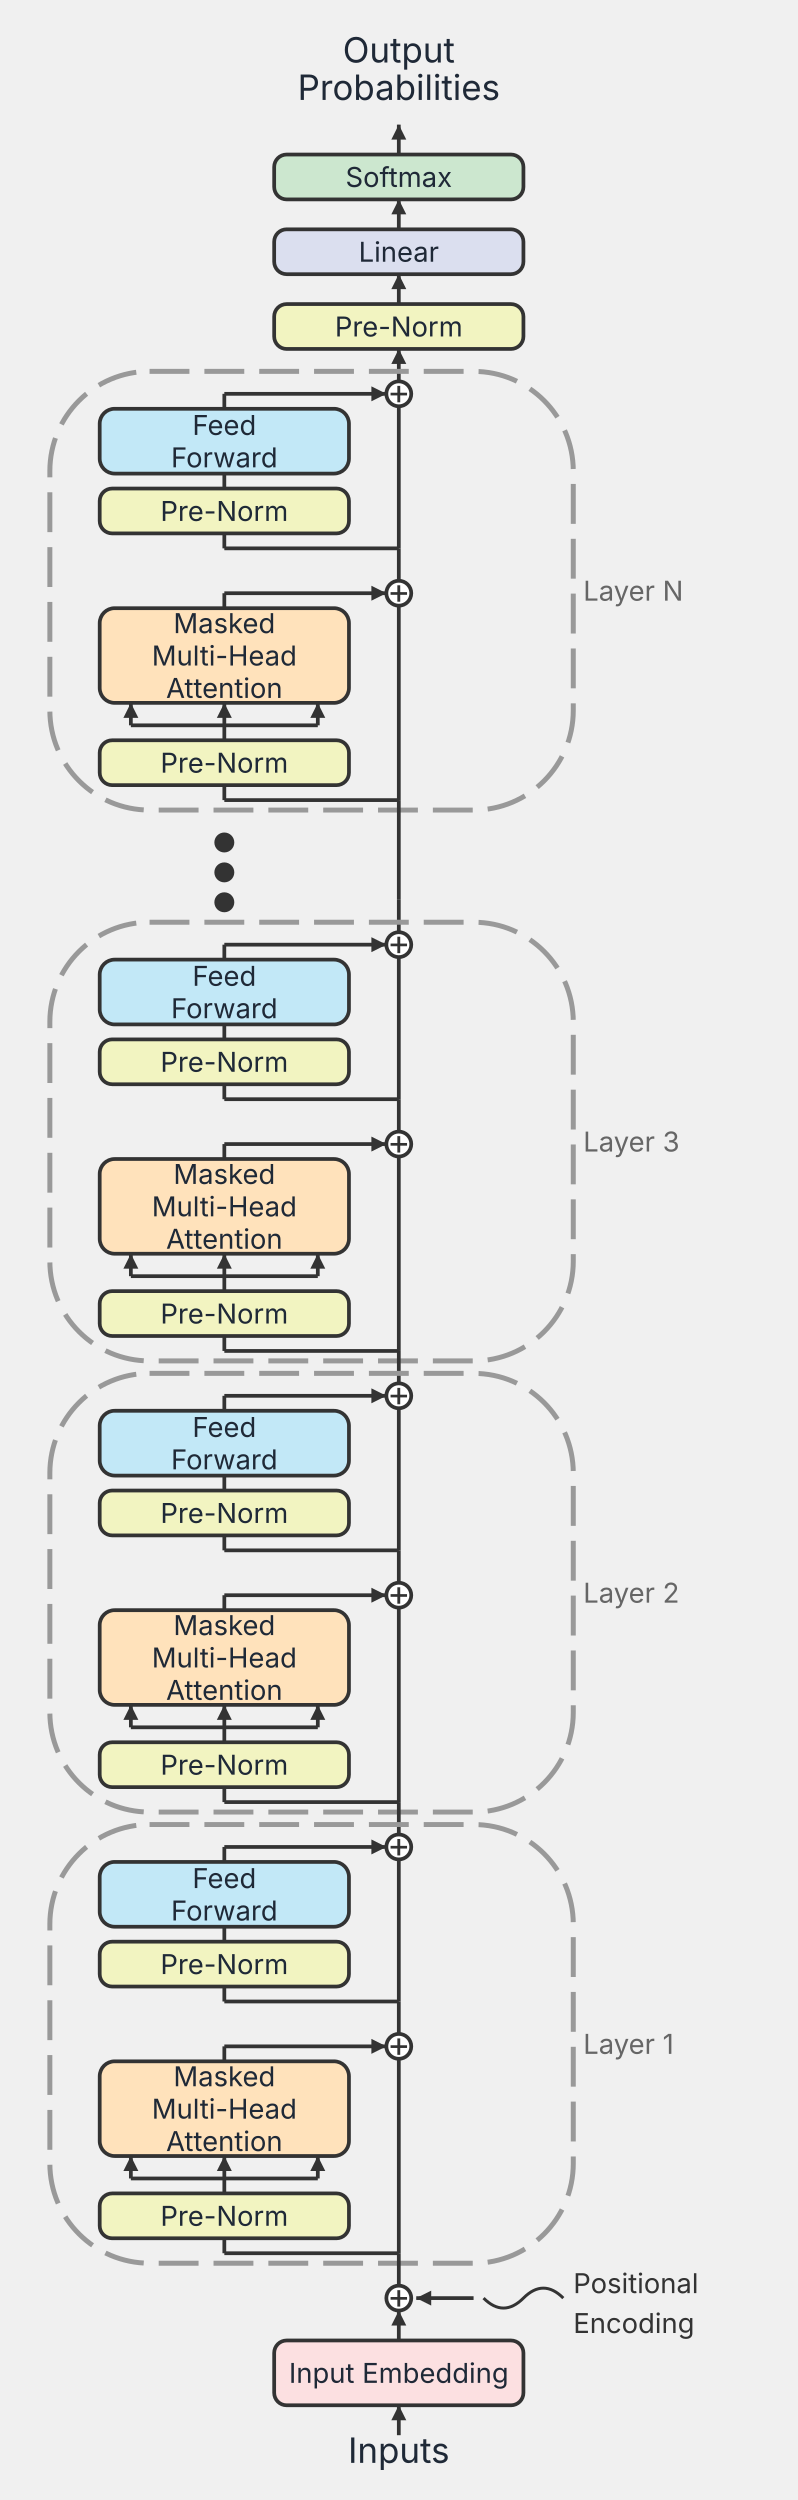
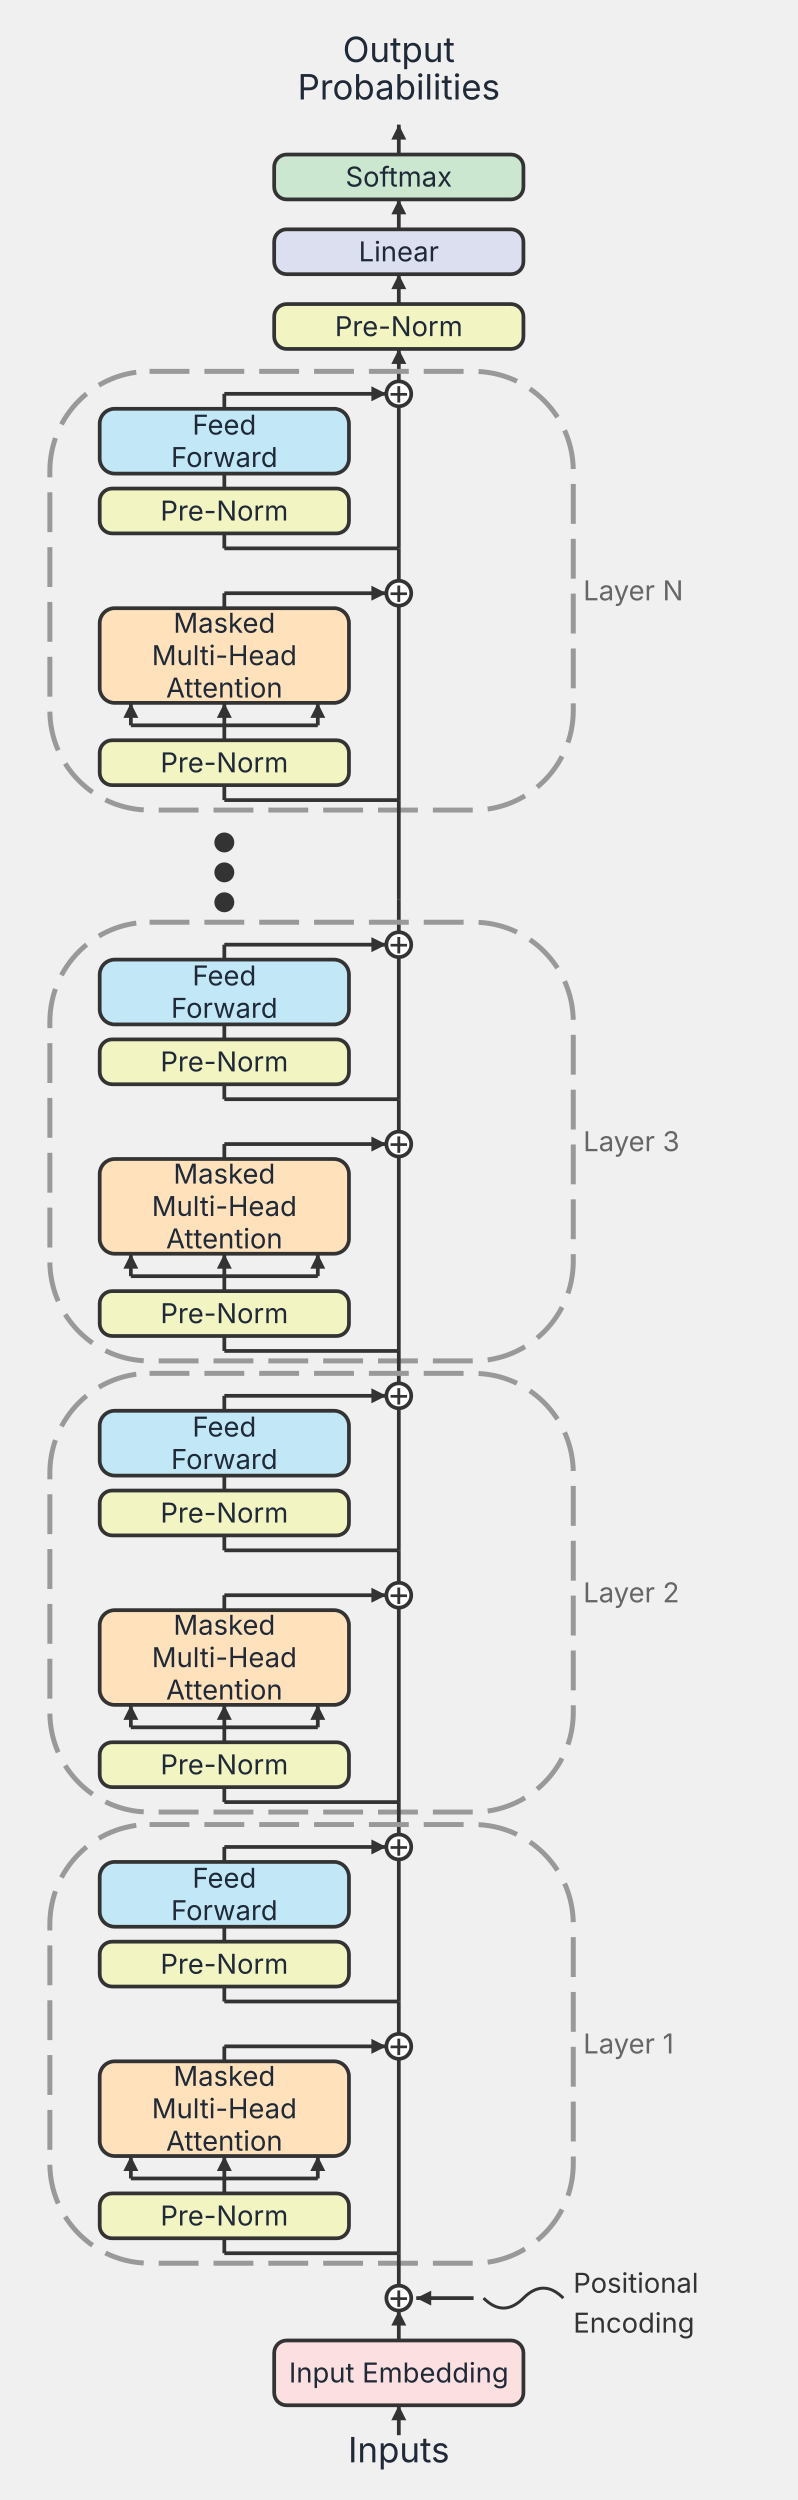
<svg xmlns="http://www.w3.org/2000/svg" baseProfile="full" height="1003.0px" version="1.1" viewBox="0 0 320 1003.0" width="320px">
  <defs>
    <marker id="arrowhead" markerHeight="4" markerWidth="4" orient="auto" refX="4" refY="2.0">
      <polygon fill="#374151" points="0,0 4,2.0 0,4" />
    </marker>
    <marker id="arrowhead_333333" markerHeight="4" markerWidth="4" orient="auto" refX="4" refY="2.0">
      <polygon fill="#333333" points="0,0 4,2.0 0,4" />
    </marker>
  </defs>
-   <text dominant-baseline="central" fill="#1F2937" font-family="Inter, Segoe UI, Helvetica, Arial, sans-serif" font-size="14px" text-anchor="middle" x="160" y="20">Output</text>
-   <text dominant-baseline="central" fill="#1F2937" font-family="Inter, Segoe UI, Helvetica, Arial, sans-serif" font-size="14px" text-anchor="middle" x="160" y="35">Probabilities</text>
+   <text dy="0.35em" fill="#1F2937" font-family="Inter, Segoe UI, Helvetica, Arial, sans-serif" font-size="14px" text-anchor="middle" x="160" y="20">Output</text>
+   <text dy="0.35em" fill="#1F2937" font-family="Inter, Segoe UI, Helvetica, Arial, sans-serif" font-size="14px" text-anchor="middle" x="160" y="35">Probabilities</text>
  <line marker-end="url(#arrowhead_333333)" stroke="#333333" stroke-width="1.5" x1="160" x2="160" y1="62" y2="50" />
  <rect fill="#cce7cf" height="18" rx="5" ry="5" stroke="#333333" stroke-width="1.5" width="100" x="110.0" y="62" />
-   <text dominant-baseline="central" fill="#1F2937" font-family="Inter, Segoe UI, Helvetica, Arial, sans-serif" font-size="11px" text-anchor="middle" x="160.0" y="71.0">Softmax</text>
+   <text dy="0.35em" fill="#1F2937" font-family="Inter, Segoe UI, Helvetica, Arial, sans-serif" font-size="11px" text-anchor="middle" x="160.0" y="71.0">Softmax</text>
  <line marker-end="url(#arrowhead_333333)" stroke="#333333" stroke-width="1.5" x1="160" x2="160" y1="92" y2="80" />
  <rect fill="#dbdfef" height="18" rx="5" ry="5" stroke="#333333" stroke-width="1.5" width="100" x="110.0" y="92" />
-   <text dominant-baseline="central" fill="#1F2937" font-family="Inter, Segoe UI, Helvetica, Arial, sans-serif" font-size="11px" text-anchor="middle" x="160.0" y="101.0">Linear</text>
+   <text dy="0.35em" fill="#1F2937" font-family="Inter, Segoe UI, Helvetica, Arial, sans-serif" font-size="11px" text-anchor="middle" x="160.0" y="101.0">Linear</text>
  <line marker-end="url(#arrowhead_333333)" stroke="#333333" stroke-width="1.5" x1="160" x2="160" y1="122" y2="110" />
  <rect fill="#f2f4c1" height="18" rx="5" ry="5" stroke="#333333" stroke-width="1.5" width="100" x="110.0" y="122" />
-   <text dominant-baseline="central" fill="#1F2937" font-family="Inter, Segoe UI, Helvetica, Arial, sans-serif" font-size="11px" text-anchor="middle" x="160.0" y="131.0">Pre-Norm</text>
+   <text dy="0.35em" fill="#1F2937" font-family="Inter, Segoe UI, Helvetica, Arial, sans-serif" font-size="11px" text-anchor="middle" x="160.0" y="131.0">Pre-Norm</text>
  <line marker-end="url(#arrowhead_333333)" stroke="#333333" stroke-width="1.5" x1="160" x2="160" y1="153" y2="140" />
  <circle cx="160" cy="158" fill="white" r="5" stroke="#333333" stroke-width="1.5" />
-   <text dominant-baseline="central" fill="#333333" font-family="Inter, Segoe UI, Helvetica, Arial, sans-serif" font-size="14px" text-anchor="middle" x="160" y="157">+</text>
+   <text dy="0.3em" fill="#333333" font-family="Inter, Segoe UI, Helvetica, Arial, sans-serif" font-size="14px" text-anchor="middle" x="160" y="158">+</text>
  <rect fill="#c2e8f7" height="26" rx="6" ry="6" stroke="#333333" stroke-width="1.5" width="100" x="40.0" y="164" />
-   <text dominant-baseline="central" fill="#1F2937" font-family="Inter, Segoe UI, Helvetica, Arial, sans-serif" font-size="11px" text-anchor="middle" x="90" y="170.5">Feed</text>
-   <text dominant-baseline="central" fill="#1F2937" font-family="Inter, Segoe UI, Helvetica, Arial, sans-serif" font-size="11px" text-anchor="middle" x="90" y="183.5">Forward</text>
+   <text dy="0.35em" fill="#1F2937" font-family="Inter, Segoe UI, Helvetica, Arial, sans-serif" font-size="11px" text-anchor="middle" x="90" y="170.5">Feed</text>
+   <text dy="0.35em" fill="#1F2937" font-family="Inter, Segoe UI, Helvetica, Arial, sans-serif" font-size="11px" text-anchor="middle" x="90" y="183.5">Forward</text>
  <line stroke="#333333" stroke-width="1.5" x1="90" x2="90" y1="164" y2="158" />
  <line marker-end="url(#arrowhead_333333)" stroke="#333333" stroke-width="1.5" x1="90" x2="155" y1="158" y2="158" />
  <rect fill="#f2f4c1" height="18" rx="5" ry="5" stroke="#333333" stroke-width="1.5" width="100" x="40.0" y="196" />
-   <text dominant-baseline="central" fill="#1F2937" font-family="Inter, Segoe UI, Helvetica, Arial, sans-serif" font-size="11px" text-anchor="middle" x="90.0" y="205.0">Pre-Norm</text>
+   <text dy="0.35em" fill="#1F2937" font-family="Inter, Segoe UI, Helvetica, Arial, sans-serif" font-size="11px" text-anchor="middle" x="90.0" y="205.0">Pre-Norm</text>
  <line stroke="#333333" stroke-width="1.5" x1="90" x2="90" y1="196" y2="190" />
  <line stroke="#333333" stroke-width="1.5" x1="160" x2="160" y1="163" y2="220" />
  <line stroke="#333333" stroke-width="1.5" x1="90" x2="160" y1="220" y2="220" />
  <line stroke="#333333" stroke-width="1.5" x1="90" x2="90" y1="220" y2="214" />
  <line stroke="#333333" stroke-width="1.5" x1="160" x2="160" y1="220" y2="233" />
  <circle cx="160" cy="238" fill="white" r="5" stroke="#333333" stroke-width="1.5" />
-   <text dominant-baseline="central" fill="#333333" font-family="Inter, Segoe UI, Helvetica, Arial, sans-serif" font-size="14px" text-anchor="middle" x="160" y="237">+</text>
+   <text dy="0.3em" fill="#333333" font-family="Inter, Segoe UI, Helvetica, Arial, sans-serif" font-size="14px" text-anchor="middle" x="160" y="238">+</text>
  <rect fill="#ffe2bb" height="38" rx="6" ry="6" stroke="#333333" stroke-width="1.5" width="100" x="40.0" y="244" />
-   <text dominant-baseline="central" fill="#1F2937" font-family="Inter, Segoe UI, Helvetica, Arial, sans-serif" font-size="11px" text-anchor="middle" x="90" y="250.0">Masked</text>
-   <text dominant-baseline="central" fill="#1F2937" font-family="Inter, Segoe UI, Helvetica, Arial, sans-serif" font-size="11px" text-anchor="middle" x="90" y="263.0">Multi-Head</text>
-   <text dominant-baseline="central" fill="#1F2937" font-family="Inter, Segoe UI, Helvetica, Arial, sans-serif" font-size="11px" text-anchor="middle" x="90" y="276.0">Attention</text>
+   <text dy="0.35em" fill="#1F2937" font-family="Inter, Segoe UI, Helvetica, Arial, sans-serif" font-size="11px" text-anchor="middle" x="90" y="250.0">Masked</text>
+   <text dy="0.35em" fill="#1F2937" font-family="Inter, Segoe UI, Helvetica, Arial, sans-serif" font-size="11px" text-anchor="middle" x="90" y="263.0">Multi-Head</text>
+   <text dy="0.35em" fill="#1F2937" font-family="Inter, Segoe UI, Helvetica, Arial, sans-serif" font-size="11px" text-anchor="middle" x="90" y="276.0">Attention</text>
  <line stroke="#333333" stroke-width="1.5" x1="90" x2="90" y1="244" y2="238" />
  <line marker-end="url(#arrowhead_333333)" stroke="#333333" stroke-width="1.5" x1="90" x2="155" y1="238" y2="238" />
  <line stroke="#333333" stroke-width="1.5" x1="90" x2="52.5" y1="291.0" y2="291.0" />
  <line stroke="#333333" stroke-width="1.5" x1="90" x2="127.5" y1="291.0" y2="291.0" />
  <line marker-end="url(#arrowhead_333333)" stroke="#333333" stroke-width="1.5" x1="52.5" x2="52.5" y1="291.0" y2="282" />
  <line marker-end="url(#arrowhead_333333)" stroke="#333333" stroke-width="1.5" x1="127.5" x2="127.5" y1="291.0" y2="282" />
  <rect fill="#f2f4c1" height="18" rx="5" ry="5" stroke="#333333" stroke-width="1.5" width="100" x="40.0" y="297.0" />
-   <text dominant-baseline="central" fill="#1F2937" font-family="Inter, Segoe UI, Helvetica, Arial, sans-serif" font-size="11px" text-anchor="middle" x="90.0" y="306.0">Pre-Norm</text>
+   <text dy="0.35em" fill="#1F2937" font-family="Inter, Segoe UI, Helvetica, Arial, sans-serif" font-size="11px" text-anchor="middle" x="90.0" y="306.0">Pre-Norm</text>
  <line marker-end="url(#arrowhead_333333)" stroke="#333333" stroke-width="1.5" x1="90" x2="90" y1="297.0" y2="282" />
  <line stroke="#333333" stroke-width="1.5" x1="160" x2="160" y1="243" y2="321.0" />
  <line stroke="#333333" stroke-width="1.5" x1="90" x2="160" y1="321.0" y2="321.0" />
  <line stroke="#333333" stroke-width="1.5" x1="90" x2="90" y1="321.0" y2="315.0" />
  <rect fill="none" height="176.0" rx="40" ry="40" stroke="#999999" stroke-dasharray="16,6" stroke-width="2" width="210.0" x="20.0" y="149" />
-   <text dominant-baseline="central" fill="#666666" font-family="Inter, Segoe UI, Helvetica, Arial, sans-serif" font-size="11px" text-anchor="start" x="234.0" y="237.0">Layer N</text>
+   <text dy="0.35em" fill="#666666" font-family="Inter, Segoe UI, Helvetica, Arial, sans-serif" font-size="11px" text-anchor="start" x="234.0" y="237.0">Layer N</text>
  <circle cx="90" cy="338.0" fill="#333333" r="4" />
  <circle cx="90" cy="350.0" fill="#333333" r="4" />
  <circle cx="90" cy="362.0" fill="#333333" r="4" />
  <line stroke="#333333" stroke-width="1.5" x1="160" x2="160" y1="321.0" y2="361.0" />
  <line stroke="#333333" stroke-width="1.5" x1="160" x2="160" y1="361.0" y2="374.0" />
  <circle cx="160" cy="379.0" fill="white" r="5" stroke="#333333" stroke-width="1.5" />
-   <text dominant-baseline="central" fill="#333333" font-family="Inter, Segoe UI, Helvetica, Arial, sans-serif" font-size="14px" text-anchor="middle" x="160" y="378.0">+</text>
+   <text dy="0.3em" fill="#333333" font-family="Inter, Segoe UI, Helvetica, Arial, sans-serif" font-size="14px" text-anchor="middle" x="160" y="379.0">+</text>
  <rect fill="#c2e8f7" height="26" rx="6" ry="6" stroke="#333333" stroke-width="1.5" width="100" x="40.0" y="385.0" />
-   <text dominant-baseline="central" fill="#1F2937" font-family="Inter, Segoe UI, Helvetica, Arial, sans-serif" font-size="11px" text-anchor="middle" x="90" y="391.5">Feed</text>
-   <text dominant-baseline="central" fill="#1F2937" font-family="Inter, Segoe UI, Helvetica, Arial, sans-serif" font-size="11px" text-anchor="middle" x="90" y="404.5">Forward</text>
+   <text dy="0.35em" fill="#1F2937" font-family="Inter, Segoe UI, Helvetica, Arial, sans-serif" font-size="11px" text-anchor="middle" x="90" y="391.5">Feed</text>
+   <text dy="0.35em" fill="#1F2937" font-family="Inter, Segoe UI, Helvetica, Arial, sans-serif" font-size="11px" text-anchor="middle" x="90" y="404.5">Forward</text>
  <line stroke="#333333" stroke-width="1.5" x1="90" x2="90" y1="385.0" y2="379.0" />
  <line marker-end="url(#arrowhead_333333)" stroke="#333333" stroke-width="1.5" x1="90" x2="155" y1="379.0" y2="379.0" />
  <rect fill="#f2f4c1" height="18" rx="5" ry="5" stroke="#333333" stroke-width="1.5" width="100" x="40.0" y="417.0" />
-   <text dominant-baseline="central" fill="#1F2937" font-family="Inter, Segoe UI, Helvetica, Arial, sans-serif" font-size="11px" text-anchor="middle" x="90.0" y="426.0">Pre-Norm</text>
+   <text dy="0.35em" fill="#1F2937" font-family="Inter, Segoe UI, Helvetica, Arial, sans-serif" font-size="11px" text-anchor="middle" x="90.0" y="426.0">Pre-Norm</text>
  <line stroke="#333333" stroke-width="1.5" x1="90" x2="90" y1="417.0" y2="411.0" />
  <line stroke="#333333" stroke-width="1.5" x1="160" x2="160" y1="384.0" y2="441.0" />
  <line stroke="#333333" stroke-width="1.5" x1="90" x2="160" y1="441.0" y2="441.0" />
  <line stroke="#333333" stroke-width="1.5" x1="90" x2="90" y1="441.0" y2="435.0" />
  <line stroke="#333333" stroke-width="1.5" x1="160" x2="160" y1="441.0" y2="454.0" />
  <circle cx="160" cy="459.0" fill="white" r="5" stroke="#333333" stroke-width="1.5" />
-   <text dominant-baseline="central" fill="#333333" font-family="Inter, Segoe UI, Helvetica, Arial, sans-serif" font-size="14px" text-anchor="middle" x="160" y="458.0">+</text>
+   <text dy="0.3em" fill="#333333" font-family="Inter, Segoe UI, Helvetica, Arial, sans-serif" font-size="14px" text-anchor="middle" x="160" y="459.0">+</text>
  <rect fill="#ffe2bb" height="38" rx="6" ry="6" stroke="#333333" stroke-width="1.5" width="100" x="40.0" y="465.0" />
-   <text dominant-baseline="central" fill="#1F2937" font-family="Inter, Segoe UI, Helvetica, Arial, sans-serif" font-size="11px" text-anchor="middle" x="90" y="471.0">Masked</text>
-   <text dominant-baseline="central" fill="#1F2937" font-family="Inter, Segoe UI, Helvetica, Arial, sans-serif" font-size="11px" text-anchor="middle" x="90" y="484.0">Multi-Head</text>
-   <text dominant-baseline="central" fill="#1F2937" font-family="Inter, Segoe UI, Helvetica, Arial, sans-serif" font-size="11px" text-anchor="middle" x="90" y="497.0">Attention</text>
+   <text dy="0.35em" fill="#1F2937" font-family="Inter, Segoe UI, Helvetica, Arial, sans-serif" font-size="11px" text-anchor="middle" x="90" y="471.0">Masked</text>
+   <text dy="0.35em" fill="#1F2937" font-family="Inter, Segoe UI, Helvetica, Arial, sans-serif" font-size="11px" text-anchor="middle" x="90" y="484.0">Multi-Head</text>
+   <text dy="0.35em" fill="#1F2937" font-family="Inter, Segoe UI, Helvetica, Arial, sans-serif" font-size="11px" text-anchor="middle" x="90" y="497.0">Attention</text>
  <line stroke="#333333" stroke-width="1.5" x1="90" x2="90" y1="465.0" y2="459.0" />
  <line marker-end="url(#arrowhead_333333)" stroke="#333333" stroke-width="1.5" x1="90" x2="155" y1="459.0" y2="459.0" />
  <line stroke="#333333" stroke-width="1.5" x1="90" x2="52.5" y1="512.0" y2="512.0" />
  <line stroke="#333333" stroke-width="1.5" x1="90" x2="127.5" y1="512.0" y2="512.0" />
  <line marker-end="url(#arrowhead_333333)" stroke="#333333" stroke-width="1.5" x1="52.5" x2="52.5" y1="512.0" y2="503.0" />
  <line marker-end="url(#arrowhead_333333)" stroke="#333333" stroke-width="1.5" x1="127.5" x2="127.5" y1="512.0" y2="503.0" />
  <rect fill="#f2f4c1" height="18" rx="5" ry="5" stroke="#333333" stroke-width="1.5" width="100" x="40.0" y="518.0" />
-   <text dominant-baseline="central" fill="#1F2937" font-family="Inter, Segoe UI, Helvetica, Arial, sans-serif" font-size="11px" text-anchor="middle" x="90.0" y="527.0">Pre-Norm</text>
+   <text dy="0.35em" fill="#1F2937" font-family="Inter, Segoe UI, Helvetica, Arial, sans-serif" font-size="11px" text-anchor="middle" x="90.0" y="527.0">Pre-Norm</text>
  <line marker-end="url(#arrowhead_333333)" stroke="#333333" stroke-width="1.5" x1="90" x2="90" y1="518.0" y2="503.0" />
  <line stroke="#333333" stroke-width="1.5" x1="160" x2="160" y1="464.0" y2="542.0" />
  <line stroke="#333333" stroke-width="1.5" x1="90" x2="160" y1="542.0" y2="542.0" />
  <line stroke="#333333" stroke-width="1.5" x1="90" x2="90" y1="542.0" y2="536.0" />
  <rect fill="none" height="176.0" rx="40" ry="40" stroke="#999999" stroke-dasharray="16,6" stroke-width="2" width="210.0" x="20.0" y="370.0" />
-   <text dominant-baseline="central" fill="#666666" font-family="Inter, Segoe UI, Helvetica, Arial, sans-serif" font-size="11px" text-anchor="start" x="234.0" y="458.0">Layer 3</text>
+   <text dy="0.35em" fill="#666666" font-family="Inter, Segoe UI, Helvetica, Arial, sans-serif" font-size="11px" text-anchor="start" x="234.0" y="458.0">Layer 3</text>
  <line stroke="#333333" stroke-width="1.5" x1="160" x2="160" y1="542.0" y2="555.0" />
  <circle cx="160" cy="560.0" fill="white" r="5" stroke="#333333" stroke-width="1.5" />
-   <text dominant-baseline="central" fill="#333333" font-family="Inter, Segoe UI, Helvetica, Arial, sans-serif" font-size="14px" text-anchor="middle" x="160" y="559.0">+</text>
+   <text dy="0.3em" fill="#333333" font-family="Inter, Segoe UI, Helvetica, Arial, sans-serif" font-size="14px" text-anchor="middle" x="160" y="560.0">+</text>
  <rect fill="#c2e8f7" height="26" rx="6" ry="6" stroke="#333333" stroke-width="1.5" width="100" x="40.0" y="566.0" />
-   <text dominant-baseline="central" fill="#1F2937" font-family="Inter, Segoe UI, Helvetica, Arial, sans-serif" font-size="11px" text-anchor="middle" x="90" y="572.5">Feed</text>
-   <text dominant-baseline="central" fill="#1F2937" font-family="Inter, Segoe UI, Helvetica, Arial, sans-serif" font-size="11px" text-anchor="middle" x="90" y="585.5">Forward</text>
+   <text dy="0.35em" fill="#1F2937" font-family="Inter, Segoe UI, Helvetica, Arial, sans-serif" font-size="11px" text-anchor="middle" x="90" y="572.5">Feed</text>
+   <text dy="0.35em" fill="#1F2937" font-family="Inter, Segoe UI, Helvetica, Arial, sans-serif" font-size="11px" text-anchor="middle" x="90" y="585.5">Forward</text>
  <line stroke="#333333" stroke-width="1.5" x1="90" x2="90" y1="566.0" y2="560.0" />
  <line marker-end="url(#arrowhead_333333)" stroke="#333333" stroke-width="1.5" x1="90" x2="155" y1="560.0" y2="560.0" />
  <rect fill="#f2f4c1" height="18" rx="5" ry="5" stroke="#333333" stroke-width="1.5" width="100" x="40.0" y="598.0" />
-   <text dominant-baseline="central" fill="#1F2937" font-family="Inter, Segoe UI, Helvetica, Arial, sans-serif" font-size="11px" text-anchor="middle" x="90.0" y="607.0">Pre-Norm</text>
+   <text dy="0.35em" fill="#1F2937" font-family="Inter, Segoe UI, Helvetica, Arial, sans-serif" font-size="11px" text-anchor="middle" x="90.0" y="607.0">Pre-Norm</text>
  <line stroke="#333333" stroke-width="1.5" x1="90" x2="90" y1="598.0" y2="592.0" />
  <line stroke="#333333" stroke-width="1.5" x1="160" x2="160" y1="565.0" y2="622.0" />
  <line stroke="#333333" stroke-width="1.5" x1="90" x2="160" y1="622.0" y2="622.0" />
  <line stroke="#333333" stroke-width="1.5" x1="90" x2="90" y1="622.0" y2="616.0" />
  <line stroke="#333333" stroke-width="1.5" x1="160" x2="160" y1="622.0" y2="635.0" />
  <circle cx="160" cy="640.0" fill="white" r="5" stroke="#333333" stroke-width="1.5" />
-   <text dominant-baseline="central" fill="#333333" font-family="Inter, Segoe UI, Helvetica, Arial, sans-serif" font-size="14px" text-anchor="middle" x="160" y="639.0">+</text>
+   <text dy="0.3em" fill="#333333" font-family="Inter, Segoe UI, Helvetica, Arial, sans-serif" font-size="14px" text-anchor="middle" x="160" y="640.0">+</text>
  <rect fill="#ffe2bb" height="38" rx="6" ry="6" stroke="#333333" stroke-width="1.5" width="100" x="40.0" y="646.0" />
-   <text dominant-baseline="central" fill="#1F2937" font-family="Inter, Segoe UI, Helvetica, Arial, sans-serif" font-size="11px" text-anchor="middle" x="90" y="652.0">Masked</text>
-   <text dominant-baseline="central" fill="#1F2937" font-family="Inter, Segoe UI, Helvetica, Arial, sans-serif" font-size="11px" text-anchor="middle" x="90" y="665.0">Multi-Head</text>
-   <text dominant-baseline="central" fill="#1F2937" font-family="Inter, Segoe UI, Helvetica, Arial, sans-serif" font-size="11px" text-anchor="middle" x="90" y="678.0">Attention</text>
+   <text dy="0.35em" fill="#1F2937" font-family="Inter, Segoe UI, Helvetica, Arial, sans-serif" font-size="11px" text-anchor="middle" x="90" y="652.0">Masked</text>
+   <text dy="0.35em" fill="#1F2937" font-family="Inter, Segoe UI, Helvetica, Arial, sans-serif" font-size="11px" text-anchor="middle" x="90" y="665.0">Multi-Head</text>
+   <text dy="0.35em" fill="#1F2937" font-family="Inter, Segoe UI, Helvetica, Arial, sans-serif" font-size="11px" text-anchor="middle" x="90" y="678.0">Attention</text>
  <line stroke="#333333" stroke-width="1.5" x1="90" x2="90" y1="646.0" y2="640.0" />
  <line marker-end="url(#arrowhead_333333)" stroke="#333333" stroke-width="1.5" x1="90" x2="155" y1="640.0" y2="640.0" />
  <line stroke="#333333" stroke-width="1.5" x1="90" x2="52.5" y1="693.0" y2="693.0" />
  <line stroke="#333333" stroke-width="1.5" x1="90" x2="127.5" y1="693.0" y2="693.0" />
  <line marker-end="url(#arrowhead_333333)" stroke="#333333" stroke-width="1.5" x1="52.5" x2="52.5" y1="693.0" y2="684.0" />
  <line marker-end="url(#arrowhead_333333)" stroke="#333333" stroke-width="1.5" x1="127.5" x2="127.5" y1="693.0" y2="684.0" />
  <rect fill="#f2f4c1" height="18" rx="5" ry="5" stroke="#333333" stroke-width="1.5" width="100" x="40.0" y="699.0" />
-   <text dominant-baseline="central" fill="#1F2937" font-family="Inter, Segoe UI, Helvetica, Arial, sans-serif" font-size="11px" text-anchor="middle" x="90.0" y="708.0">Pre-Norm</text>
+   <text dy="0.35em" fill="#1F2937" font-family="Inter, Segoe UI, Helvetica, Arial, sans-serif" font-size="11px" text-anchor="middle" x="90.0" y="708.0">Pre-Norm</text>
  <line marker-end="url(#arrowhead_333333)" stroke="#333333" stroke-width="1.5" x1="90" x2="90" y1="699.0" y2="684.0" />
  <line stroke="#333333" stroke-width="1.5" x1="160" x2="160" y1="645.0" y2="723.0" />
  <line stroke="#333333" stroke-width="1.5" x1="90" x2="160" y1="723.0" y2="723.0" />
  <line stroke="#333333" stroke-width="1.5" x1="90" x2="90" y1="723.0" y2="717.0" />
  <rect fill="none" height="176.0" rx="40" ry="40" stroke="#999999" stroke-dasharray="16,6" stroke-width="2" width="210.0" x="20.0" y="551.0" />
-   <text dominant-baseline="central" fill="#666666" font-family="Inter, Segoe UI, Helvetica, Arial, sans-serif" font-size="11px" text-anchor="start" x="234.0" y="639.0">Layer 2</text>
+   <text dy="0.35em" fill="#666666" font-family="Inter, Segoe UI, Helvetica, Arial, sans-serif" font-size="11px" text-anchor="start" x="234.0" y="639.0">Layer 2</text>
  <line stroke="#333333" stroke-width="1.5" x1="160" x2="160" y1="723.0" y2="736.0" />
  <circle cx="160" cy="741.0" fill="white" r="5" stroke="#333333" stroke-width="1.5" />
-   <text dominant-baseline="central" fill="#333333" font-family="Inter, Segoe UI, Helvetica, Arial, sans-serif" font-size="14px" text-anchor="middle" x="160" y="740.0">+</text>
+   <text dy="0.3em" fill="#333333" font-family="Inter, Segoe UI, Helvetica, Arial, sans-serif" font-size="14px" text-anchor="middle" x="160" y="741.0">+</text>
  <rect fill="#c2e8f7" height="26" rx="6" ry="6" stroke="#333333" stroke-width="1.5" width="100" x="40.0" y="747.0" />
-   <text dominant-baseline="central" fill="#1F2937" font-family="Inter, Segoe UI, Helvetica, Arial, sans-serif" font-size="11px" text-anchor="middle" x="90" y="753.5">Feed</text>
-   <text dominant-baseline="central" fill="#1F2937" font-family="Inter, Segoe UI, Helvetica, Arial, sans-serif" font-size="11px" text-anchor="middle" x="90" y="766.5">Forward</text>
+   <text dy="0.35em" fill="#1F2937" font-family="Inter, Segoe UI, Helvetica, Arial, sans-serif" font-size="11px" text-anchor="middle" x="90" y="753.5">Feed</text>
+   <text dy="0.35em" fill="#1F2937" font-family="Inter, Segoe UI, Helvetica, Arial, sans-serif" font-size="11px" text-anchor="middle" x="90" y="766.5">Forward</text>
  <line stroke="#333333" stroke-width="1.5" x1="90" x2="90" y1="747.0" y2="741.0" />
  <line marker-end="url(#arrowhead_333333)" stroke="#333333" stroke-width="1.5" x1="90" x2="155" y1="741.0" y2="741.0" />
  <rect fill="#f2f4c1" height="18" rx="5" ry="5" stroke="#333333" stroke-width="1.5" width="100" x="40.0" y="779.0" />
-   <text dominant-baseline="central" fill="#1F2937" font-family="Inter, Segoe UI, Helvetica, Arial, sans-serif" font-size="11px" text-anchor="middle" x="90.0" y="788.0">Pre-Norm</text>
+   <text dy="0.35em" fill="#1F2937" font-family="Inter, Segoe UI, Helvetica, Arial, sans-serif" font-size="11px" text-anchor="middle" x="90.0" y="788.0">Pre-Norm</text>
  <line stroke="#333333" stroke-width="1.5" x1="90" x2="90" y1="779.0" y2="773.0" />
  <line stroke="#333333" stroke-width="1.5" x1="160" x2="160" y1="746.0" y2="803.0" />
  <line stroke="#333333" stroke-width="1.5" x1="90" x2="160" y1="803.0" y2="803.0" />
  <line stroke="#333333" stroke-width="1.5" x1="90" x2="90" y1="803.0" y2="797.0" />
  <line stroke="#333333" stroke-width="1.5" x1="160" x2="160" y1="803.0" y2="816.0" />
  <circle cx="160" cy="821.0" fill="white" r="5" stroke="#333333" stroke-width="1.5" />
-   <text dominant-baseline="central" fill="#333333" font-family="Inter, Segoe UI, Helvetica, Arial, sans-serif" font-size="14px" text-anchor="middle" x="160" y="820.0">+</text>
+   <text dy="0.3em" fill="#333333" font-family="Inter, Segoe UI, Helvetica, Arial, sans-serif" font-size="14px" text-anchor="middle" x="160" y="821.0">+</text>
  <rect fill="#ffe2bb" height="38" rx="6" ry="6" stroke="#333333" stroke-width="1.5" width="100" x="40.0" y="827.0" />
-   <text dominant-baseline="central" fill="#1F2937" font-family="Inter, Segoe UI, Helvetica, Arial, sans-serif" font-size="11px" text-anchor="middle" x="90" y="833.0">Masked</text>
-   <text dominant-baseline="central" fill="#1F2937" font-family="Inter, Segoe UI, Helvetica, Arial, sans-serif" font-size="11px" text-anchor="middle" x="90" y="846.0">Multi-Head</text>
-   <text dominant-baseline="central" fill="#1F2937" font-family="Inter, Segoe UI, Helvetica, Arial, sans-serif" font-size="11px" text-anchor="middle" x="90" y="859.0">Attention</text>
+   <text dy="0.35em" fill="#1F2937" font-family="Inter, Segoe UI, Helvetica, Arial, sans-serif" font-size="11px" text-anchor="middle" x="90" y="833.0">Masked</text>
+   <text dy="0.35em" fill="#1F2937" font-family="Inter, Segoe UI, Helvetica, Arial, sans-serif" font-size="11px" text-anchor="middle" x="90" y="846.0">Multi-Head</text>
+   <text dy="0.35em" fill="#1F2937" font-family="Inter, Segoe UI, Helvetica, Arial, sans-serif" font-size="11px" text-anchor="middle" x="90" y="859.0">Attention</text>
  <line stroke="#333333" stroke-width="1.5" x1="90" x2="90" y1="827.0" y2="821.0" />
  <line marker-end="url(#arrowhead_333333)" stroke="#333333" stroke-width="1.5" x1="90" x2="155" y1="821.0" y2="821.0" />
  <line stroke="#333333" stroke-width="1.5" x1="90" x2="52.5" y1="874.0" y2="874.0" />
  <line stroke="#333333" stroke-width="1.5" x1="90" x2="127.5" y1="874.0" y2="874.0" />
  <line marker-end="url(#arrowhead_333333)" stroke="#333333" stroke-width="1.5" x1="52.5" x2="52.5" y1="874.0" y2="865.0" />
  <line marker-end="url(#arrowhead_333333)" stroke="#333333" stroke-width="1.5" x1="127.5" x2="127.5" y1="874.0" y2="865.0" />
  <rect fill="#f2f4c1" height="18" rx="5" ry="5" stroke="#333333" stroke-width="1.5" width="100" x="40.0" y="880.0" />
-   <text dominant-baseline="central" fill="#1F2937" font-family="Inter, Segoe UI, Helvetica, Arial, sans-serif" font-size="11px" text-anchor="middle" x="90.0" y="889.0">Pre-Norm</text>
+   <text dy="0.35em" fill="#1F2937" font-family="Inter, Segoe UI, Helvetica, Arial, sans-serif" font-size="11px" text-anchor="middle" x="90.0" y="889.0">Pre-Norm</text>
  <line marker-end="url(#arrowhead_333333)" stroke="#333333" stroke-width="1.5" x1="90" x2="90" y1="880.0" y2="865.0" />
  <line stroke="#333333" stroke-width="1.5" x1="160" x2="160" y1="826.0" y2="904.0" />
  <line stroke="#333333" stroke-width="1.5" x1="90" x2="160" y1="904.0" y2="904.0" />
  <line stroke="#333333" stroke-width="1.5" x1="90" x2="90" y1="904.0" y2="898.0" />
  <rect fill="none" height="176.0" rx="40" ry="40" stroke="#999999" stroke-dasharray="16,6" stroke-width="2" width="210.0" x="20.0" y="732.0" />
-   <text dominant-baseline="central" fill="#666666" font-family="Inter, Segoe UI, Helvetica, Arial, sans-serif" font-size="11px" text-anchor="start" x="234.0" y="820.0">Layer 1</text>
+   <text dy="0.35em" fill="#666666" font-family="Inter, Segoe UI, Helvetica, Arial, sans-serif" font-size="11px" text-anchor="start" x="234.0" y="820.0">Layer 1</text>
  <line stroke="#333333" stroke-width="1.5" x1="160" x2="160" y1="904.0" y2="922.0" />
  <circle cx="160" cy="922.0" fill="white" r="5" stroke="#333333" stroke-width="1.5" />
-   <text dominant-baseline="central" fill="#333333" font-family="Inter, Segoe UI, Helvetica, Arial, sans-serif" font-size="14px" text-anchor="middle" x="160" y="921.0">+</text>
-   <text dominant-baseline="central" fill="#333333" font-family="Inter, Segoe UI, Helvetica, Arial, sans-serif" font-size="11px" text-anchor="start" x="230" y="916.0">Positional</text>
-   <text dominant-baseline="central" fill="#333333" font-family="Inter, Segoe UI, Helvetica, Arial, sans-serif" font-size="11px" text-anchor="start" x="230" y="932.0">Encoding</text>
+   <text dy="0.3em" fill="#333333" font-family="Inter, Segoe UI, Helvetica, Arial, sans-serif" font-size="14px" text-anchor="middle" x="160" y="922.0">+</text>
+   <text dy="0.35em" fill="#333333" font-family="Inter, Segoe UI, Helvetica, Arial, sans-serif" font-size="11px" text-anchor="start" x="230" y="916.0">Positional</text>
+   <text dy="0.35em" fill="#333333" font-family="Inter, Segoe UI, Helvetica, Arial, sans-serif" font-size="11px" text-anchor="start" x="230" y="932.0">Encoding</text>
  <path d="M226,922.0 q-8,-8 -16,0 q-8,8 -16,0" fill="none" stroke="#333333" stroke-width="1.2" />
  <line marker-end="url(#arrowhead_333333)" stroke="#333333" stroke-width="1.5" x1="190" x2="167" y1="922.0" y2="922.0" />
  <line marker-end="url(#arrowhead_333333)" stroke="#333333" stroke-width="1.5" x1="160" x2="160" y1="939.0" y2="927.0" />
  <rect fill="#fce0e1" height="26" rx="5" ry="5" stroke="#333333" stroke-width="1.5" width="100" x="110.0" y="939.0" />
-   <text dominant-baseline="central" fill="#1F2937" font-family="Inter, Segoe UI, Helvetica, Arial, sans-serif" font-size="11px" text-anchor="middle" x="160.0" y="952.0">Input Embedding</text>
+   <text dy="0.35em" fill="#1F2937" font-family="Inter, Segoe UI, Helvetica, Arial, sans-serif" font-size="11px" text-anchor="middle" x="160.0" y="952.0">Input Embedding</text>
  <line marker-end="url(#arrowhead_333333)" stroke="#333333" stroke-width="1.5" x1="160" x2="160" y1="977.0" y2="965.0" />
-   <text dominant-baseline="central" fill="#1F2937" font-family="Inter, Segoe UI, Helvetica, Arial, sans-serif" font-size="14px" text-anchor="middle" x="160" y="983.0">Inputs</text>
+   <text dy="0.35em" fill="#1F2937" font-family="Inter, Segoe UI, Helvetica, Arial, sans-serif" font-size="14px" text-anchor="middle" x="160" y="983.0">Inputs</text>
</svg>
